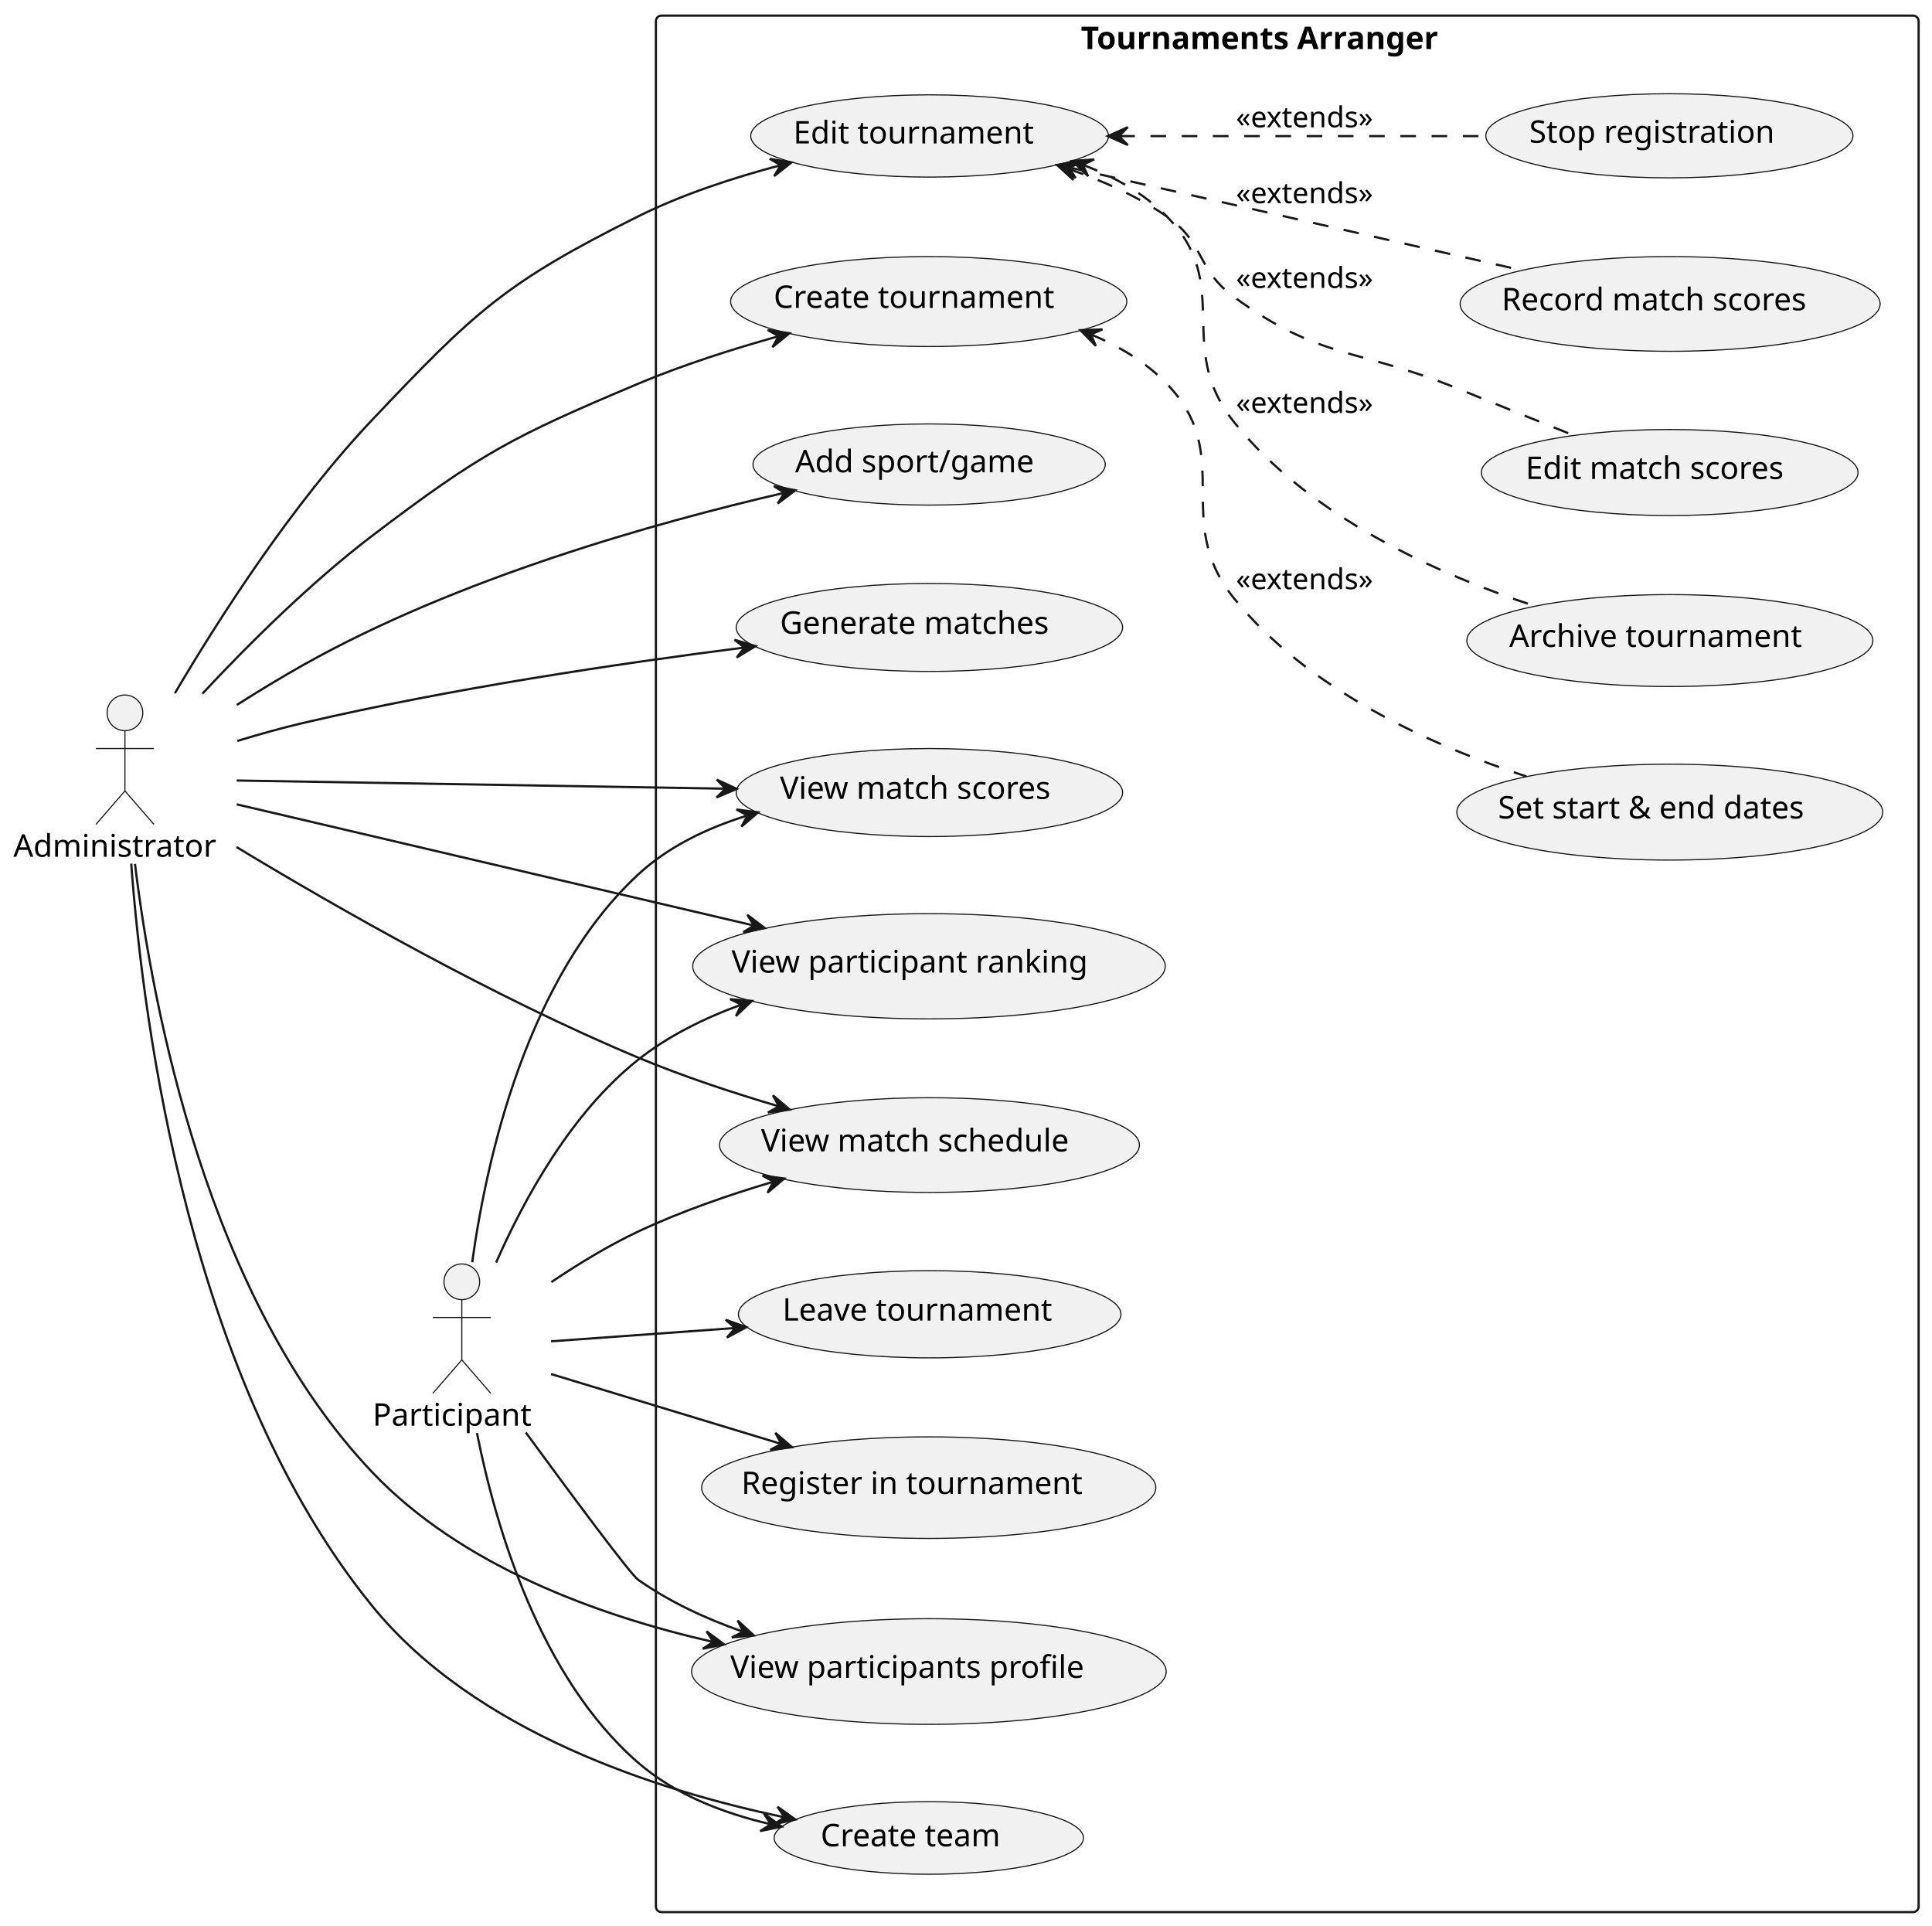
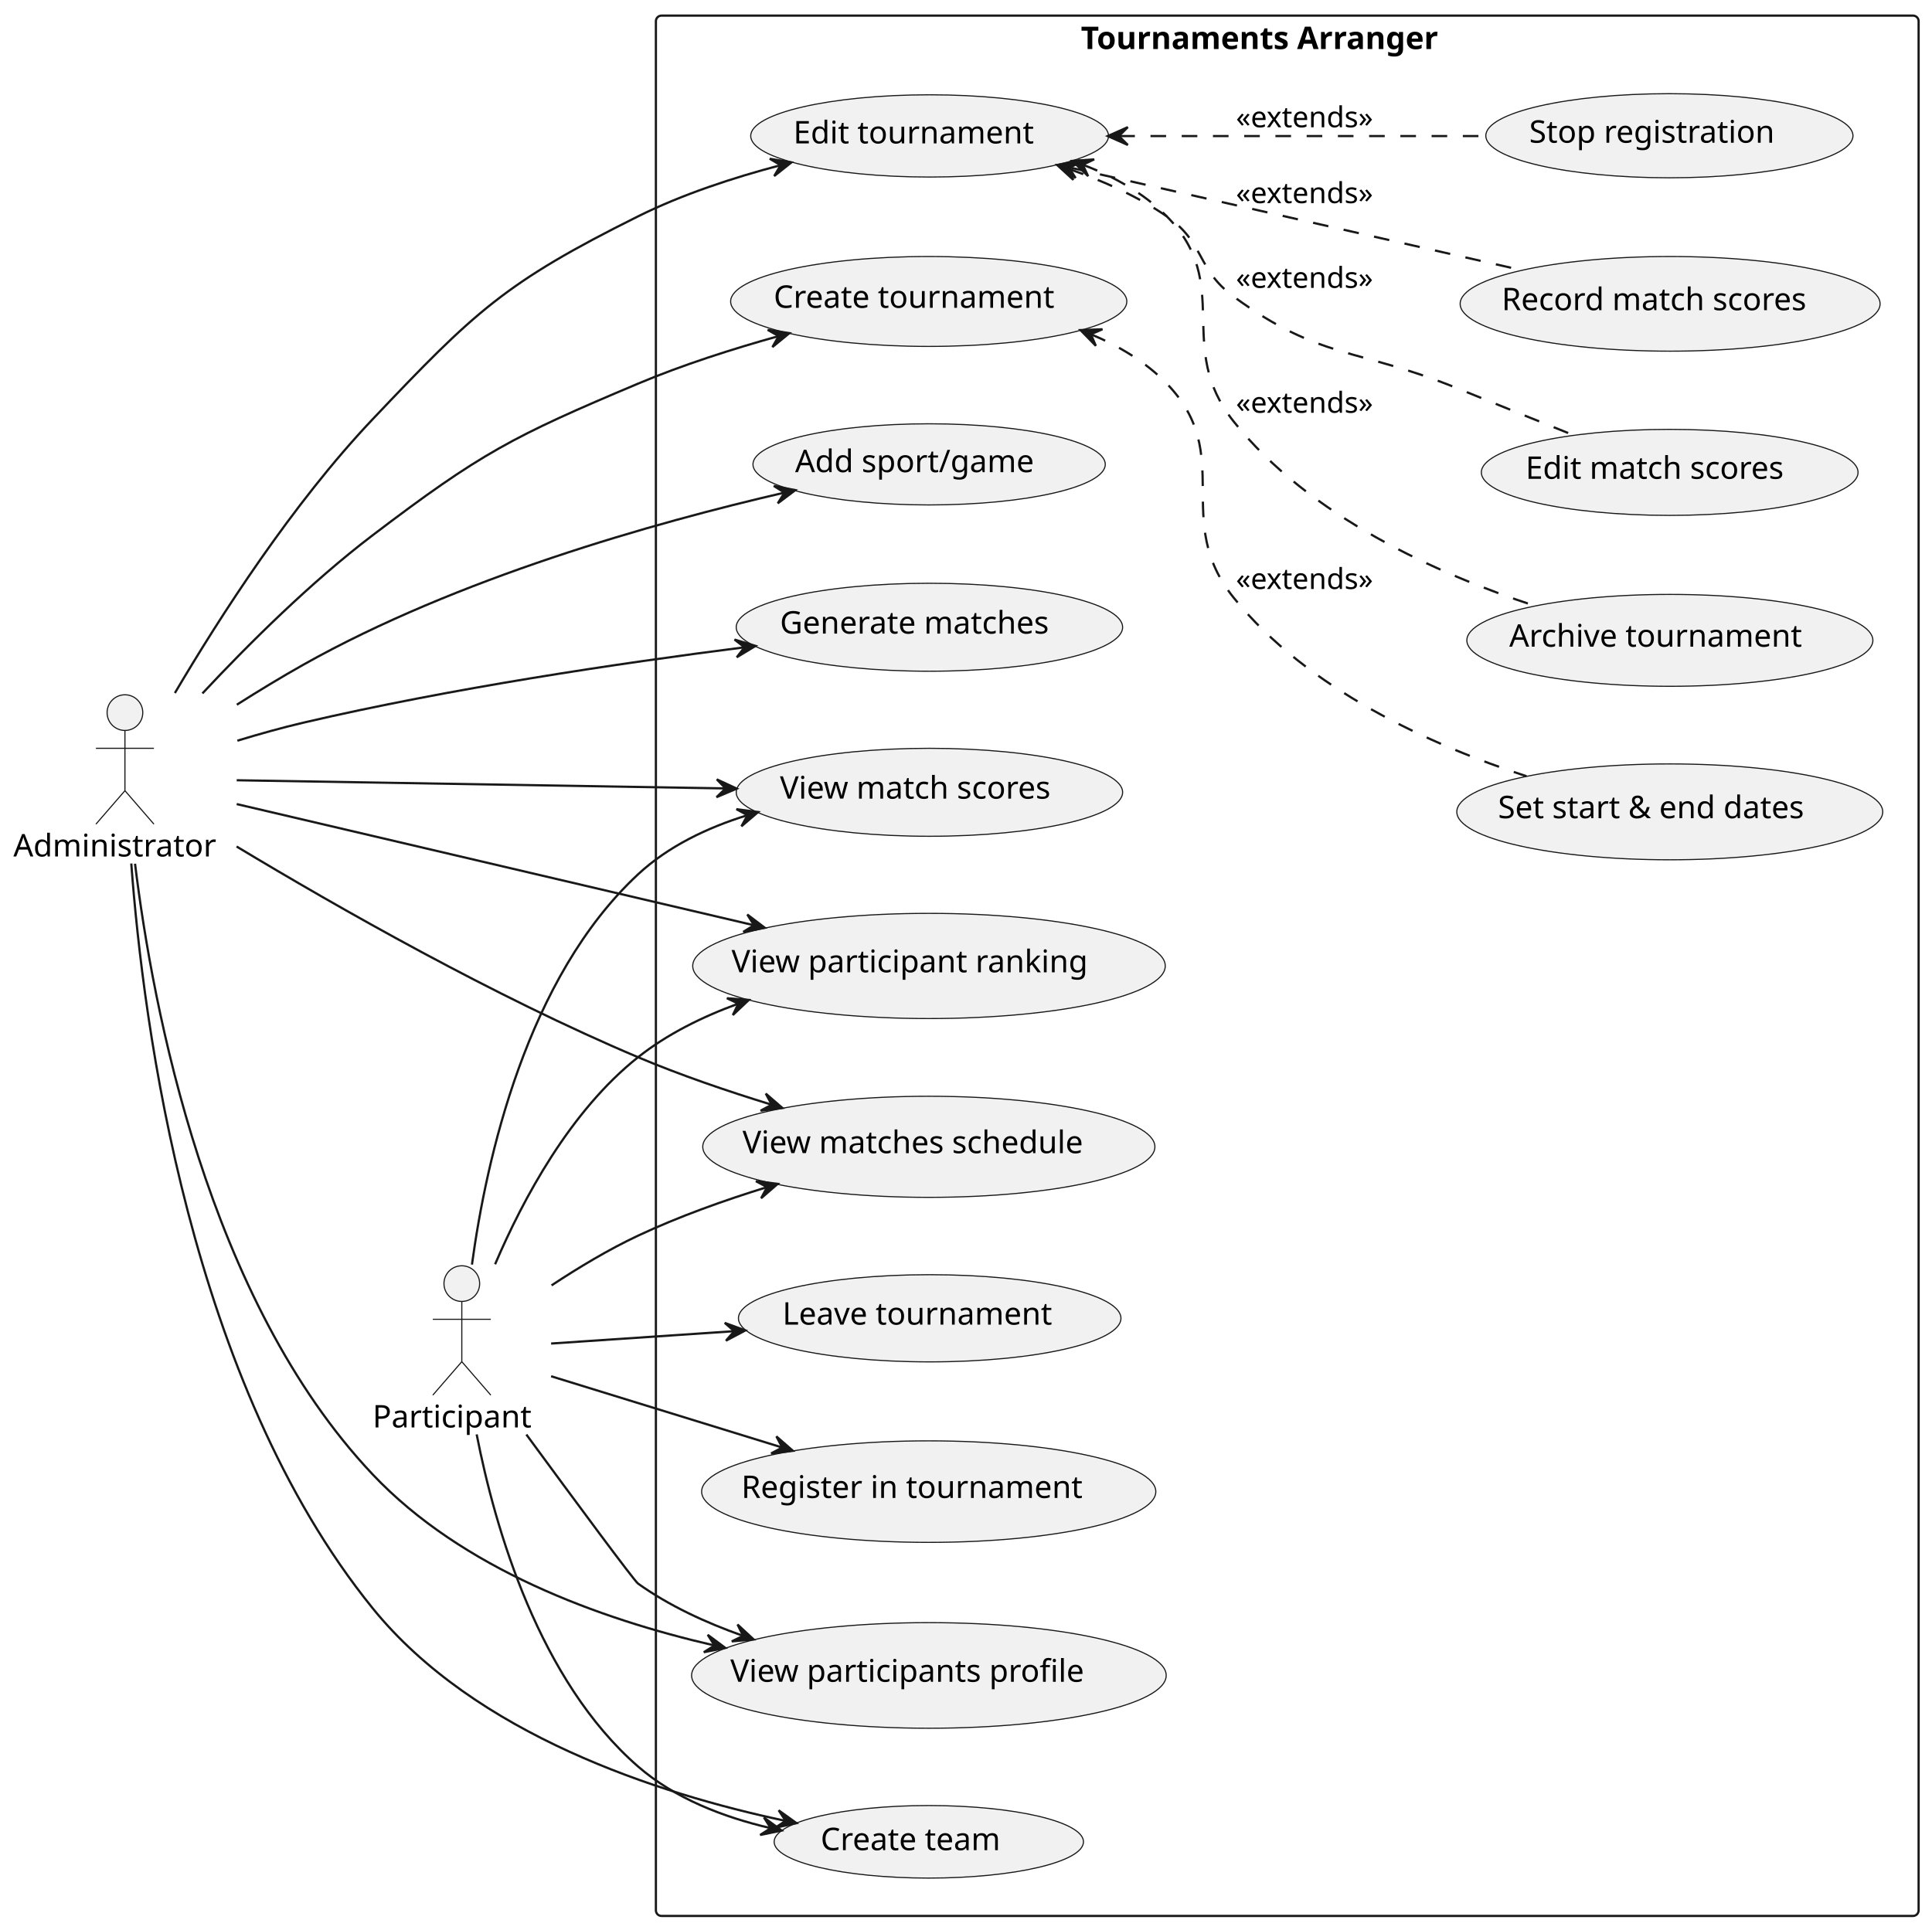
- <svg xmlns="http://www.w3.org/2000/svg" contentStyleType="text/css" height="863px" preserveAspectRatio="none" style="width:866px;height:863px;background:#FFFFFF;" version="1.1" viewBox="0 0 866 863" width="866px" zoomAndPan="magnify">
+ <svg xmlns="http://www.w3.org/2000/svg" contentStyleType="text/css" height="865px" preserveAspectRatio="none" style="width:866px;height:865px;background:#FFFFFF;" version="1.1" viewBox="0 0 866 865" width="866px" zoomAndPan="magnify">
  <defs />
  <g>
    <g id="cluster_Tournaments Arranger">
-       <rect fill="none" height="850" rx="2.5" ry="2.5" style="stroke:#181818;stroke-width:1.0;" width="566" x="294" y="7" />
+       <rect fill="none" height="852" rx="2.5" ry="2.5" style="stroke:#181818;stroke-width:1.0;" width="566" x="294" y="7" />
      <text fill="#000000" font-family="sans-serif" font-size="14" font-weight="bold" lengthAdjust="spacing" textLength="185" x="484.5" y="21.995">Tournaments Arranger</text>
    </g>
    <g id="elem_create_tournaments">
      <ellipse cx="416.291" cy="135.158" fill="#F1F1F1" rx="88.791" ry="20.158" style="stroke:#181818;stroke-width:0.5;" />
      <text fill="#000000" font-family="sans-serif" font-size="14" lengthAdjust="spacing" textLength="139" x="346.791" y="138.005">Create tournament</text>
    </g>
    <g id="elem_set_dates">
      <ellipse cx="748.46" cy="363.992" fill="#F1F1F1" rx="95.46" ry="21.492" style="stroke:#181818;stroke-width:0.5;" />
      <text fill="#000000" font-family="sans-serif" font-size="14" lengthAdjust="spacing" textLength="154" x="671.46" y="366.839">Set start &amp; end dates</text>
    </g>
    <g id="elem_edit_tournament_data">
      <ellipse cx="416.696" cy="60.939" fill="#F1F1F1" rx="80.196" ry="18.439" style="stroke:#181818;stroke-width:0.5;" />
      <text fill="#000000" font-family="sans-serif" font-size="14" lengthAdjust="spacing" textLength="119" x="355.604" y="64.298">Edit tournament</text>
    </g>
    <g id="elem_edit_match_scores">
      <ellipse cx="748.426" cy="211.785" fill="#F1F1F1" rx="84.426" ry="19.285" style="stroke:#181818;stroke-width:0.5;" />
      <text fill="#000000" font-family="sans-serif" font-size="14" lengthAdjust="spacing" textLength="129" x="683.805" y="214.674">Edit match scores</text>
    </g>
    <g id="elem_record_match_scores">
      <ellipse cx="748.616" cy="136.223" fill="#F1F1F1" rx="94.116" ry="21.223" style="stroke:#181818;stroke-width:0.5;" />
      <text fill="#000000" font-family="sans-serif" font-size="14" lengthAdjust="spacing" textLength="151" x="673.116" y="139.07">Record match scores</text>
    </g>
    <g id="elem_stop_registration">
      <ellipse cx="748.288" cy="60.858" fill="#F1F1F1" rx="82.288" ry="18.858" style="stroke:#181818;stroke-width:0.5;" />
      <text fill="#000000" font-family="sans-serif" font-size="14" lengthAdjust="spacing" textLength="124" x="685.451" y="63.984">Stop registration</text>
    </g>
    <g id="elem_archive_tournament">
      <ellipse cx="748.5" cy="287.1" fill="#F1F1F1" rx="91" ry="20.6" style="stroke:#181818;stroke-width:0.5;" />
      <text fill="#000000" font-family="sans-serif" font-size="14" lengthAdjust="spacing" textLength="144" x="676.5" y="289.947">Archive tournament</text>
    </g>
    <g id="elem_view_match_scores">
      <ellipse cx="416.6" cy="355.22" fill="#F1F1F1" rx="86.6" ry="19.72" style="stroke:#181818;stroke-width:0.5;" />
      <text fill="#000000" font-family="sans-serif" font-size="14" lengthAdjust="spacing" textLength="134" x="349.6" y="358.067">View match scores</text>
    </g>
    <g id="elem_view_participant_ranking">
      <ellipse cx="416.409" cy="433.082" fill="#F1F1F1" rx="105.909" ry="23.582" style="stroke:#181818;stroke-width:0.5;" />
      <text fill="#000000" font-family="sans-serif" font-size="14" lengthAdjust="spacing" textLength="177" x="327.909" y="435.928">View participant ranking</text>
    </g>
    <g id="elem_view_match_schedule">
-       <ellipse cx="416.616" cy="513.223" fill="#F1F1F1" rx="94.116" ry="21.223" style="stroke:#181818;stroke-width:0.5;" />
-       <text fill="#000000" font-family="sans-serif" font-size="14" lengthAdjust="spacing" textLength="151" x="341.116" y="516.07">View match schedule</text>
+       <ellipse cx="416.337" cy="514.167" fill="#F1F1F1" rx="101.337" ry="22.667" style="stroke:#181818;stroke-width:0.5;" />
+       <text fill="#000000" font-family="sans-serif" font-size="14" lengthAdjust="spacing" textLength="167" x="332.837" y="517.014">View matches schedule</text>
    </g>
    <g id="elem_add_sport_game">
      <ellipse cx="416.465" cy="208.193" fill="#F1F1F1" rx="78.965" ry="18.193" style="stroke:#181818;stroke-width:0.5;" />
      <text fill="#000000" font-family="sans-serif" font-size="14" lengthAdjust="spacing" textLength="116" x="356.4" y="211.689">Add sport/game</text>
    </g>
    <g id="elem_view_participant_profile">
-       <ellipse cx="416.368" cy="749.174" fill="#F1F1F1" rx="106.368" ry="23.674" style="stroke:#181818;stroke-width:0.5;" />
-       <text fill="#000000" font-family="sans-serif" font-size="14" lengthAdjust="spacing" textLength="178" x="327.368" y="752.02">View participants profile</text>
+       <ellipse cx="416.368" cy="751.174" fill="#F1F1F1" rx="106.368" ry="23.674" style="stroke:#181818;stroke-width:0.5;" />
+       <text fill="#000000" font-family="sans-serif" font-size="14" lengthAdjust="spacing" textLength="178" x="327.368" y="754.02">View participants profile</text>
    </g>
    <g id="elem_create_team">
-       <ellipse cx="416.329" cy="823.766" fill="#F1F1F1" rx="69.329" ry="16.266" style="stroke:#181818;stroke-width:0.5;" />
-       <text fill="#000000" font-family="sans-serif" font-size="14" lengthAdjust="spacing" textLength="91" x="367.829" y="827.513">Create team</text>
+       <ellipse cx="416.329" cy="825.766" fill="#F1F1F1" rx="69.329" ry="16.266" style="stroke:#181818;stroke-width:0.5;" />
+       <text fill="#000000" font-family="sans-serif" font-size="14" lengthAdjust="spacing" textLength="91" x="367.829" y="829.513">Create team</text>
    </g>
    <g id="elem_generate_matches">
      <ellipse cx="416.6" cy="281.22" fill="#F1F1F1" rx="86.6" ry="19.72" style="stroke:#181818;stroke-width:0.5;" />
      <text fill="#000000" font-family="sans-serif" font-size="14" lengthAdjust="spacing" textLength="134" x="349.6" y="284.067">Generate matches</text>
    </g>
    <g id="elem_leave_tournament">
-       <ellipse cx="416.728" cy="589.046" fill="#F1F1F1" rx="85.728" ry="19.546" style="stroke:#181818;stroke-width:0.5;" />
-       <text fill="#000000" font-family="sans-serif" font-size="14" lengthAdjust="spacing" textLength="132" x="350.728" y="591.892">Leave tournament</text>
+       <ellipse cx="416.728" cy="591.046" fill="#F1F1F1" rx="85.728" ry="19.546" style="stroke:#181818;stroke-width:0.5;" />
+       <text fill="#000000" font-family="sans-serif" font-size="14" lengthAdjust="spacing" textLength="132" x="350.728" y="593.892">Leave tournament</text>
    </g>
    <g id="elem_register_in_tournament">
-       <ellipse cx="416.292" cy="666.759" fill="#F1F1F1" rx="101.792" ry="22.759" style="stroke:#181818;stroke-width:0.5;" />
-       <text fill="#000000" font-family="sans-serif" font-size="14" lengthAdjust="spacing" textLength="168" x="332.292" y="669.605">Register in tournament</text>
+       <ellipse cx="416.292" cy="668.759" fill="#F1F1F1" rx="101.792" ry="22.759" style="stroke:#181818;stroke-width:0.5;" />
+       <text fill="#000000" font-family="sans-serif" font-size="14" lengthAdjust="spacing" textLength="168" x="332.292" y="671.605">Register in tournament</text>
    </g>
    <g id="elem_admin">
      <ellipse cx="56" cy="319.5" fill="#F1F1F1" rx="8" ry="8" style="stroke:#181818;stroke-width:0.5;" />
      <path d="M56,327.5 L56,354.5 M43,335.5 L69,335.5 M56,354.5 L43,369.5 M56,354.5 L69,369.5 " fill="none" style="stroke:#181818;stroke-width:0.5;" />
      <text fill="#000000" font-family="sans-serif" font-size="14" lengthAdjust="spacing" textLength="100" x="6" y="383.995">Administrator</text>
    </g>
    <g id="elem_particip">
-       <ellipse cx="207" cy="574.5" fill="#F1F1F1" rx="8" ry="8" style="stroke:#181818;stroke-width:0.5;" />
-       <path d="M207,582.5 L207,609.5 M194,590.5 L220,590.5 M207,609.5 L194,624.5 M207,609.5 L220,624.5 " fill="none" style="stroke:#181818;stroke-width:0.5;" />
-       <text fill="#000000" font-family="sans-serif" font-size="14" lengthAdjust="spacing" textLength="80" x="167" y="638.995">Participant</text>
+       <ellipse cx="207" cy="575.5" fill="#F1F1F1" rx="8" ry="8" style="stroke:#181818;stroke-width:0.5;" />
+       <path d="M207,583.5 L207,610.5 M194,591.5 L220,591.5 M207,610.5 L194,625.5 M207,610.5 L220,625.5 " fill="none" style="stroke:#181818;stroke-width:0.5;" />
+       <text fill="#000000" font-family="sans-serif" font-size="14" lengthAdjust="spacing" textLength="80" x="167" y="639.995">Participant</text>
    </g>
    <g id="link_create_tournaments_set_dates">
      <path d="M488.988,149.86 C501.578,155.144 513.631,162.303 523,172 C554.06,204.148 524.968,233.18 553,268 C586.059,309.066 641.13,333.927 684.249,348.025 " fill="none" id="create_tournaments-backto-set_dates" style="stroke:#181818;stroke-width:1.0;stroke-dasharray:7.0,7.0;" />
      <polygon fill="#181818" points="484.329,147.997,491.201,155.052,488.972,149.853,494.171,147.624,484.329,147.997" style="stroke:#181818;stroke-width:1.0;" />
      <text fill="#000000" font-family="sans-serif" font-size="13" lengthAdjust="spacing" textLength="68" x="554" y="264.067">«extends»</text>
    </g>
    <g id="link_edit_tournament_data_edit_match_scores">
      <path d="M478.978,75.696 C494.152,80.971 509.82,87.935 523,97 C540.161,108.802 536.203,120.686 553,133 C591.74,161.4 608.494,155.928 653,174 C670.039,180.919 688.83,188.488 705.138,195.036 " fill="none" id="edit_tournament_data-backto-edit_match_scores" style="stroke:#181818;stroke-width:1.0;stroke-dasharray:7.0,7.0;" />
      <polygon fill="#181818" points="473.855,73.972,481.108,80.635,478.594,75.568,483.661,73.053,473.855,73.972" style="stroke:#181818;stroke-width:1.0;" />
      <text fill="#000000" font-family="sans-serif" font-size="13" lengthAdjust="spacing" textLength="68" x="554" y="129.067">«extends»</text>
    </g>
    <g id="link_edit_tournament_data_record_match_scores">
      <path d="M479.378,75.063 C537.116,88.185 622.972,107.698 681.885,121.087 " fill="none" id="edit_tournament_data-backto-record_match_scores" style="stroke:#181818;stroke-width:1.0;stroke-dasharray:7.0,7.0;" />
      <polygon fill="#181818" points="474.229,73.893,482.118,79.789,479.105,75.001,483.892,71.988,474.229,73.893" style="stroke:#181818;stroke-width:1.0;" />
      <text fill="#000000" font-family="sans-serif" font-size="13" lengthAdjust="spacing" textLength="68" x="554" y="91.067">«extends»</text>
    </g>
    <g id="link_edit_tournament_data_stop_registration">
      <path d="M501.693,61 C552.141,61 615.972,61 665.944,61 " fill="none" id="edit_tournament_data-backto-stop_registration" style="stroke:#181818;stroke-width:1.0;stroke-dasharray:7.0,7.0;" />
      <polygon fill="#181818" points="496.543,61,505.543,65,501.543,61,505.543,57,496.543,61" style="stroke:#181818;stroke-width:1.0;" />
      <text fill="#000000" font-family="sans-serif" font-size="13" lengthAdjust="spacing" textLength="68" x="554" y="57.067">«extends»</text>
    </g>
    <g id="link_edit_tournament_data_archive_tournament">
      <path d="M485.351,73.852 C499.205,79.118 512.682,86.54 523,97 C553.203,127.618 526.199,155.364 553,189 C586.931,231.583 644.231,257.268 687.873,271.592 " fill="none" id="edit_tournament_data-backto-archive_tournament" style="stroke:#181818;stroke-width:1.0;stroke-dasharray:7.0,7.0;" />
      <polygon fill="#181818" points="480.642,72.148,487.742,78.974,485.343,73.851,490.466,71.452,480.642,72.148" style="stroke:#181818;stroke-width:1.0;" />
      <text fill="#000000" font-family="sans-serif" font-size="13" lengthAdjust="spacing" textLength="68" x="554" y="185.067">«extends»</text>
    </g>
    <g id="link_admin_create_tournaments">
      <path d="M90.73,310.892 C111.46,288.715 139.283,261.07 167,240 C215.494,203.136 229.863,195.65 286,172 C305.949,163.596 328.405,156.431 348.947,150.709 " fill="none" id="admin-to-create_tournaments" style="stroke:#181818;stroke-width:1.0;" />
      <polygon fill="#181818" points="353.848,149.36,344.11,147.89,349.027,150.686,346.231,155.603,353.848,149.36" style="stroke:#181818;stroke-width:1.0;" />
    </g>
    <g id="link_admin_edit_tournament_data">
      <path d="M78.392,310.709 C98.614,276.412 131.135,225.836 167,188 C212.804,139.679 226.399,126.677 286,97 C305.822,87.13 328.742,79.631 349.74,74.101 " fill="none" id="admin-to-edit_tournament_data" style="stroke:#181818;stroke-width:1.0;" />
      <polygon fill="#181818" points="354.751,72.808,345.037,71.182,349.909,74.057,347.035,78.929,354.751,72.808" style="stroke:#181818;stroke-width:1.0;" />
    </g>
    <g id="link_admin_generate_matches">
      <path d="M106.404,332.085 C116.14,329.116 126.334,326.259 136,324 C201.781,308.628 277.595,297.358 333.653,290.221 " fill="none" id="admin-to-generate_matches" style="stroke:#181818;stroke-width:1.0;" />
      <polygon fill="#181818" points="338.674,289.587,329.243,286.748,333.714,290.214,330.247,294.684,338.674,289.587" style="stroke:#181818;stroke-width:1.0;" />
    </g>
    <g id="link_admin_add_sport_game">
      <path d="M106.157,315.951 C115.914,309.767 126.18,303.518 136,298 C204.947,259.257 292.974,234.419 351.636,220.861 " fill="none" id="admin-to-add_sport_game" style="stroke:#181818;stroke-width:1.0;" />
      <polygon fill="#181818" points="356.513,219.744,346.847,217.856,351.639,220.861,348.634,225.654,356.513,219.744" style="stroke:#181818;stroke-width:1.0;" />
    </g>
    <g id="link_admin_view_match_schedule">
-       <path d="M106.003,379.635 C151.396,407.062 221.438,447.001 286,474 C306.054,482.387 328.54,489.808 349.076,495.865 " fill="none" id="admin-to-view_match_schedule" style="stroke:#181818;stroke-width:1.0;" />
-       <polygon fill="#181818" points="353.975,497.295,346.457,490.933,349.175,495.894,344.215,498.612,353.975,497.295" style="stroke:#181818;stroke-width:1.0;" />
+       <path d="M106.048,379.528 C151.472,406.881 221.534,446.773 286,474 C304.984,482.018 326.135,489.231 345.749,495.252 " fill="none" id="admin-to-view_match_schedule" style="stroke:#181818;stroke-width:1.0;" />
+       <polygon fill="#181818" points="350.7,496.757,343.252,490.312,345.916,495.303,340.926,497.967,350.7,496.757" style="stroke:#181818;stroke-width:1.0;" />
    </g>
    <g id="link_particip_view_match_schedule">
-       <path d="M247.142,574.636 C259.175,566.523 272.749,558.242 286,552 C304.994,543.052 326.52,535.596 346.49,529.683 " fill="none" id="particip-to-view_match_schedule" style="stroke:#181818;stroke-width:1.0;" />
-       <polygon fill="#181818" points="351.532,528.213,341.772,526.893,346.732,529.613,344.012,534.573,351.532,528.213" style="stroke:#181818;stroke-width:1.0;" />
+       <path d="M247.233,576.291 C259.268,568.336 272.821,560.193 286,554 C304.16,545.466 324.59,538.178 343.764,532.255 " fill="none" id="particip-to-view_match_schedule" style="stroke:#181818;stroke-width:1.0;" />
+       <polygon fill="#181818" points="348.609,530.778,338.834,529.577,343.826,532.236,341.167,537.229,348.609,530.778" style="stroke:#181818;stroke-width:1.0;" />
    </g>
    <g id="link_admin_view_participant_ranking">
      <path d="M106.096,360.504 C165.836,374.501 267.422,398.304 337.816,414.798 " fill="none" id="admin-to-view_participant_ranking" style="stroke:#181818;stroke-width:1.0;" />
      <polygon fill="#181818" points="342.829,415.972,334.978,410.026,337.961,414.832,333.154,417.815,342.829,415.972" style="stroke:#181818;stroke-width:1.0;" />
    </g>
    <g id="link_particip_view_participant_ranking">
-       <path d="M222.373,565.867 C235.043,537.093 256.159,498.656 286,475 C299.428,464.355 315.637,456.371 331.975,450.394 " fill="none" id="particip-to-view_participant_ranking" style="stroke:#181818;stroke-width:1.0;" />
-       <polygon fill="#181818" points="337.046,448.603,327.228,447.827,332.331,450.267,329.891,455.371,337.046,448.603" style="stroke:#181818;stroke-width:1.0;" />
+       <path d="M221.924,566.821 C234.458,537.506 255.61,498.086 286,474 C299.064,463.646 314.788,455.884 330.705,450.072 " fill="none" id="particip-to-view_participant_ranking" style="stroke:#181818;stroke-width:1.0;" />
+       <polygon fill="#181818" points="335.649,448.33,325.831,447.548,330.933,449.991,328.49,455.093,335.649,448.33" style="stroke:#181818;stroke-width:1.0;" />
    </g>
    <g id="link_admin_create_team">
-       <path d="M58.826,387.084 C64.168,459.66 85.098,619.483 167,720 C212.811,776.223 294.303,802.493 351.44,814.468 " fill="none" id="admin-to-create_team" style="stroke:#181818;stroke-width:1.0;" />
-       <polygon fill="#181818" points="356.545,815.513,348.53,809.789,351.647,814.51,346.926,817.627,356.545,815.513" style="stroke:#181818;stroke-width:1.0;" />
+       <path d="M58.846,387.145 C64.222,459.843 85.209,619.979 167,721 C212.844,777.623 294.727,804.202 351.925,816.342 " fill="none" id="admin-to-create_team" style="stroke:#181818;stroke-width:1.0;" />
+       <polygon fill="#181818" points="357.035,817.402,349.037,811.655,352.139,816.385,347.409,819.488,357.035,817.402" style="stroke:#181818;stroke-width:1.0;" />
    </g>
    <g id="link_particip_create_team">
-       <path d="M213.796,642.287 C222.23,684.587 241.986,751.766 286,790 C302.49,804.324 324.322,812.713 345.352,817.595 " fill="none" id="particip-to-create_team" style="stroke:#181818;stroke-width:1.0;" />
-       <polygon fill="#181818" points="350.392,818.703,342.46,812.865,345.509,817.63,340.743,820.678,350.392,818.703" style="stroke:#181818;stroke-width:1.0;" />
+       <path d="M213.66,643.106 C221.996,685.606 241.688,753.433 286,792 C302.476,806.34 324.304,814.733 345.336,819.614 " fill="none" id="particip-to-create_team" style="stroke:#181818;stroke-width:1.0;" />
+       <polygon fill="#181818" points="350.376,820.721,342.444,814.883,345.493,819.648,340.727,822.697,350.376,820.721" style="stroke:#181818;stroke-width:1.0;" />
    </g>
    <g id="link_admin_view_participant_profile">
-       <path d="M60.502,387.186 C68.351,451.561 92.927,582.255 167,660 C206.963,701.944 268.058,724.166 319.668,735.915 " fill="none" id="admin-to-view_participant_profile" style="stroke:#181818;stroke-width:1.0;" />
-       <polygon fill="#181818" points="324.632,737.02,316.717,731.159,319.752,735.933,314.978,738.967,324.632,737.02" style="stroke:#181818;stroke-width:1.0;" />
+       <path d="M60.53,387.245 C68.421,451.732 93.058,582.708 167,661 C206.983,703.334 268.392,725.813 320.159,737.719 " fill="none" id="admin-to-view_participant_profile" style="stroke:#181818;stroke-width:1.0;" />
+       <polygon fill="#181818" points="325.138,738.838,317.235,732.961,320.26,737.741,315.48,740.766,325.138,738.838" style="stroke:#181818;stroke-width:1.0;" />
    </g>
    <g id="link_particip_view_participant_profile">
-       <path d="M235.692,642.043 C256.711,670.736 282.571,705.568 286,708 C299.945,717.892 316.378,725.469 332.772,731.25 " fill="none" id="particip-to-view_participant_profile" style="stroke:#181818;stroke-width:1.0;" />
-       <polygon fill="#181818" points="337.855,732.986,330.631,726.292,333.123,731.37,328.045,733.863,337.855,732.986" style="stroke:#181818;stroke-width:1.0;" />
+       <path d="M235.936,643.168 C257.608,672.689 284.261,708.76 286,710 C299.923,719.924 316.346,727.515 332.737,733.299 " fill="none" id="particip-to-view_participant_profile" style="stroke:#181818;stroke-width:1.0;" />
+       <polygon fill="#181818" points="337.819,735.036,330.596,728.34,333.088,733.419,328.009,735.91,337.819,735.036" style="stroke:#181818;stroke-width:1.0;" />
    </g>
    <g id="link_admin_view_match_scores">
      <path d="M106.096,349.822 C162.259,350.762 255.406,352.321 324.851,353.483 " fill="none" id="admin-to-view_match_scores" style="stroke:#181818;stroke-width:1.0;" />
      <polygon fill="#181818" points="330.229,353.573,321.298,349.422,325.23,353.489,321.163,357.421,330.229,353.573" style="stroke:#181818;stroke-width:1.0;" />
    </g>
    <g id="link_particip_view_match_scores">
-       <path d="M211.658,565.741 C218.242,518.283 236.421,438.028 286,392 C299.549,379.422 317.082,371.083 334.845,365.566 " fill="none" id="particip-to-view_match_scores" style="stroke:#181818;stroke-width:1.0;" />
-       <polygon fill="#181818" points="339.858,364.084,330.093,362.802,335.063,365.503,332.363,370.473,339.858,364.084" style="stroke:#181818;stroke-width:1.0;" />
+       <path d="M211.547,566.978 C218.026,519.354 236.106,438.391 286,392 C299.539,379.411 317.068,371.069 334.831,365.552 " fill="none" id="particip-to-view_match_scores" style="stroke:#181818;stroke-width:1.0;" />
+       <polygon fill="#181818" points="339.844,364.069,330.079,362.787,335.05,365.488,332.349,370.458,339.844,364.069" style="stroke:#181818;stroke-width:1.0;" />
    </g>
    <g id="link_particip_register_in_tournament">
-       <path d="M247.029,615.85 C276.01,624.649 316.208,636.854 350.07,647.135 " fill="none" id="particip-to-register_in_tournament" style="stroke:#181818;stroke-width:1.0;" />
-       <polygon fill="#181818" points="355.018,648.637,347.567,642.197,350.233,647.186,345.244,649.852,355.018,648.637" style="stroke:#181818;stroke-width:1.0;" />
+       <path d="M247.029,617.038 C276.122,626.011 316.519,638.471 350.462,648.94 " fill="none" id="particip-to-register_in_tournament" style="stroke:#181818;stroke-width:1.0;" />
+       <polygon fill="#181818" points="355.421,650.47,347.999,643.996,350.643,648.997,345.642,651.641,355.421,650.47" style="stroke:#181818;stroke-width:1.0;" />
    </g>
    <g id="link_particip_leave_tournament">
-       <path d="M247.029,601.179 C270.238,599.501 300.642,597.303 329.223,595.237 " fill="none" id="particip-to-leave_tournament" style="stroke:#181818;stroke-width:1.0;" />
-       <polygon fill="#181818" points="334.537,594.853,325.272,591.511,329.55,595.213,325.848,599.491,334.537,594.853" style="stroke:#181818;stroke-width:1.0;" />
+       <path d="M247.029,602.367 C270.128,600.808 300.352,598.769 328.815,596.849 " fill="none" id="particip-to-leave_tournament" style="stroke:#181818;stroke-width:1.0;" />
+       <polygon fill="#181818" points="334.107,596.492,324.858,593.108,329.118,596.829,325.397,601.09,334.107,596.492" style="stroke:#181818;stroke-width:1.0;" />
    </g>
  </g>
</svg>
